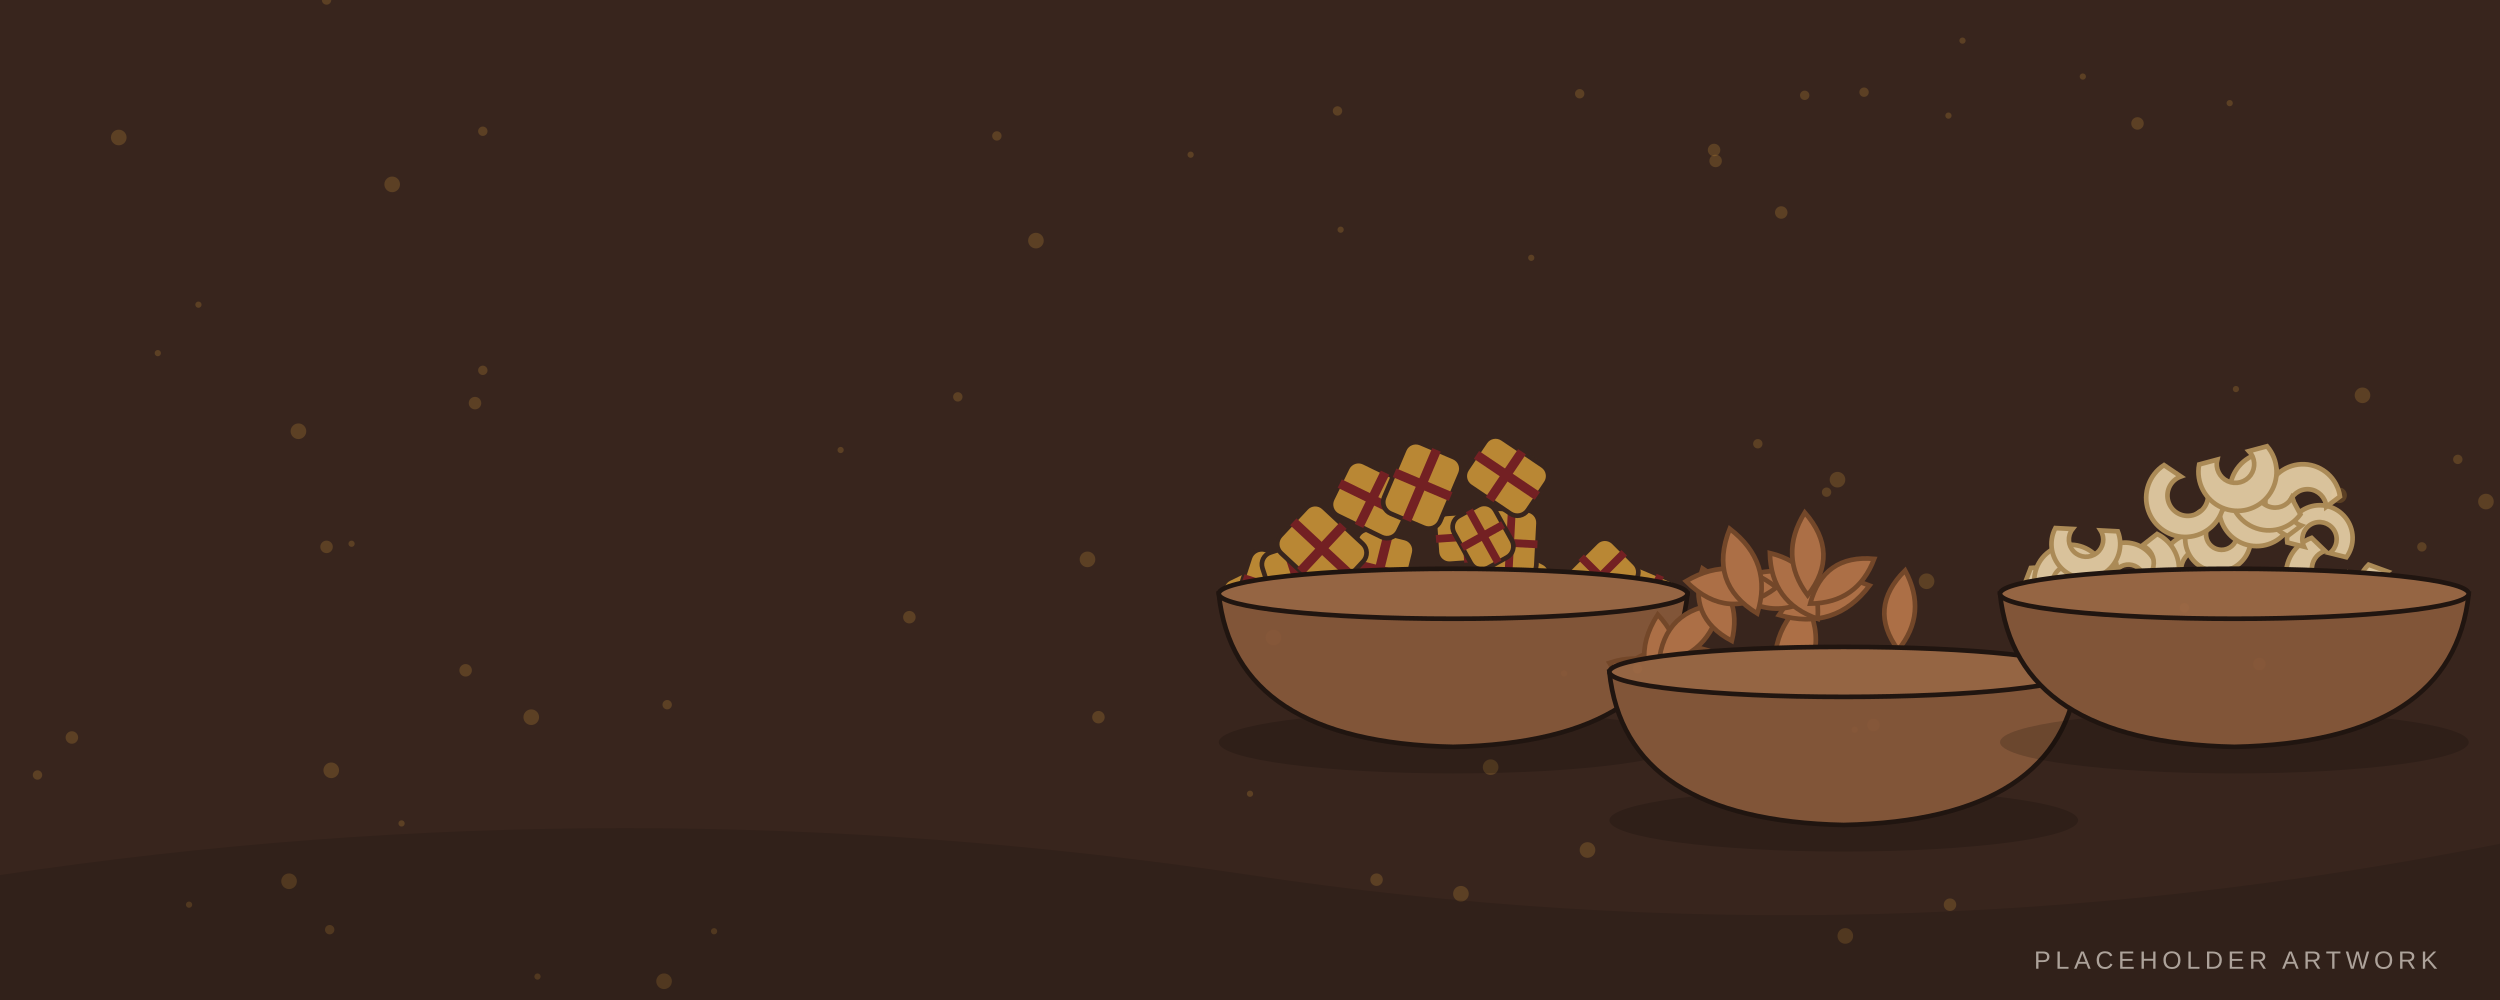
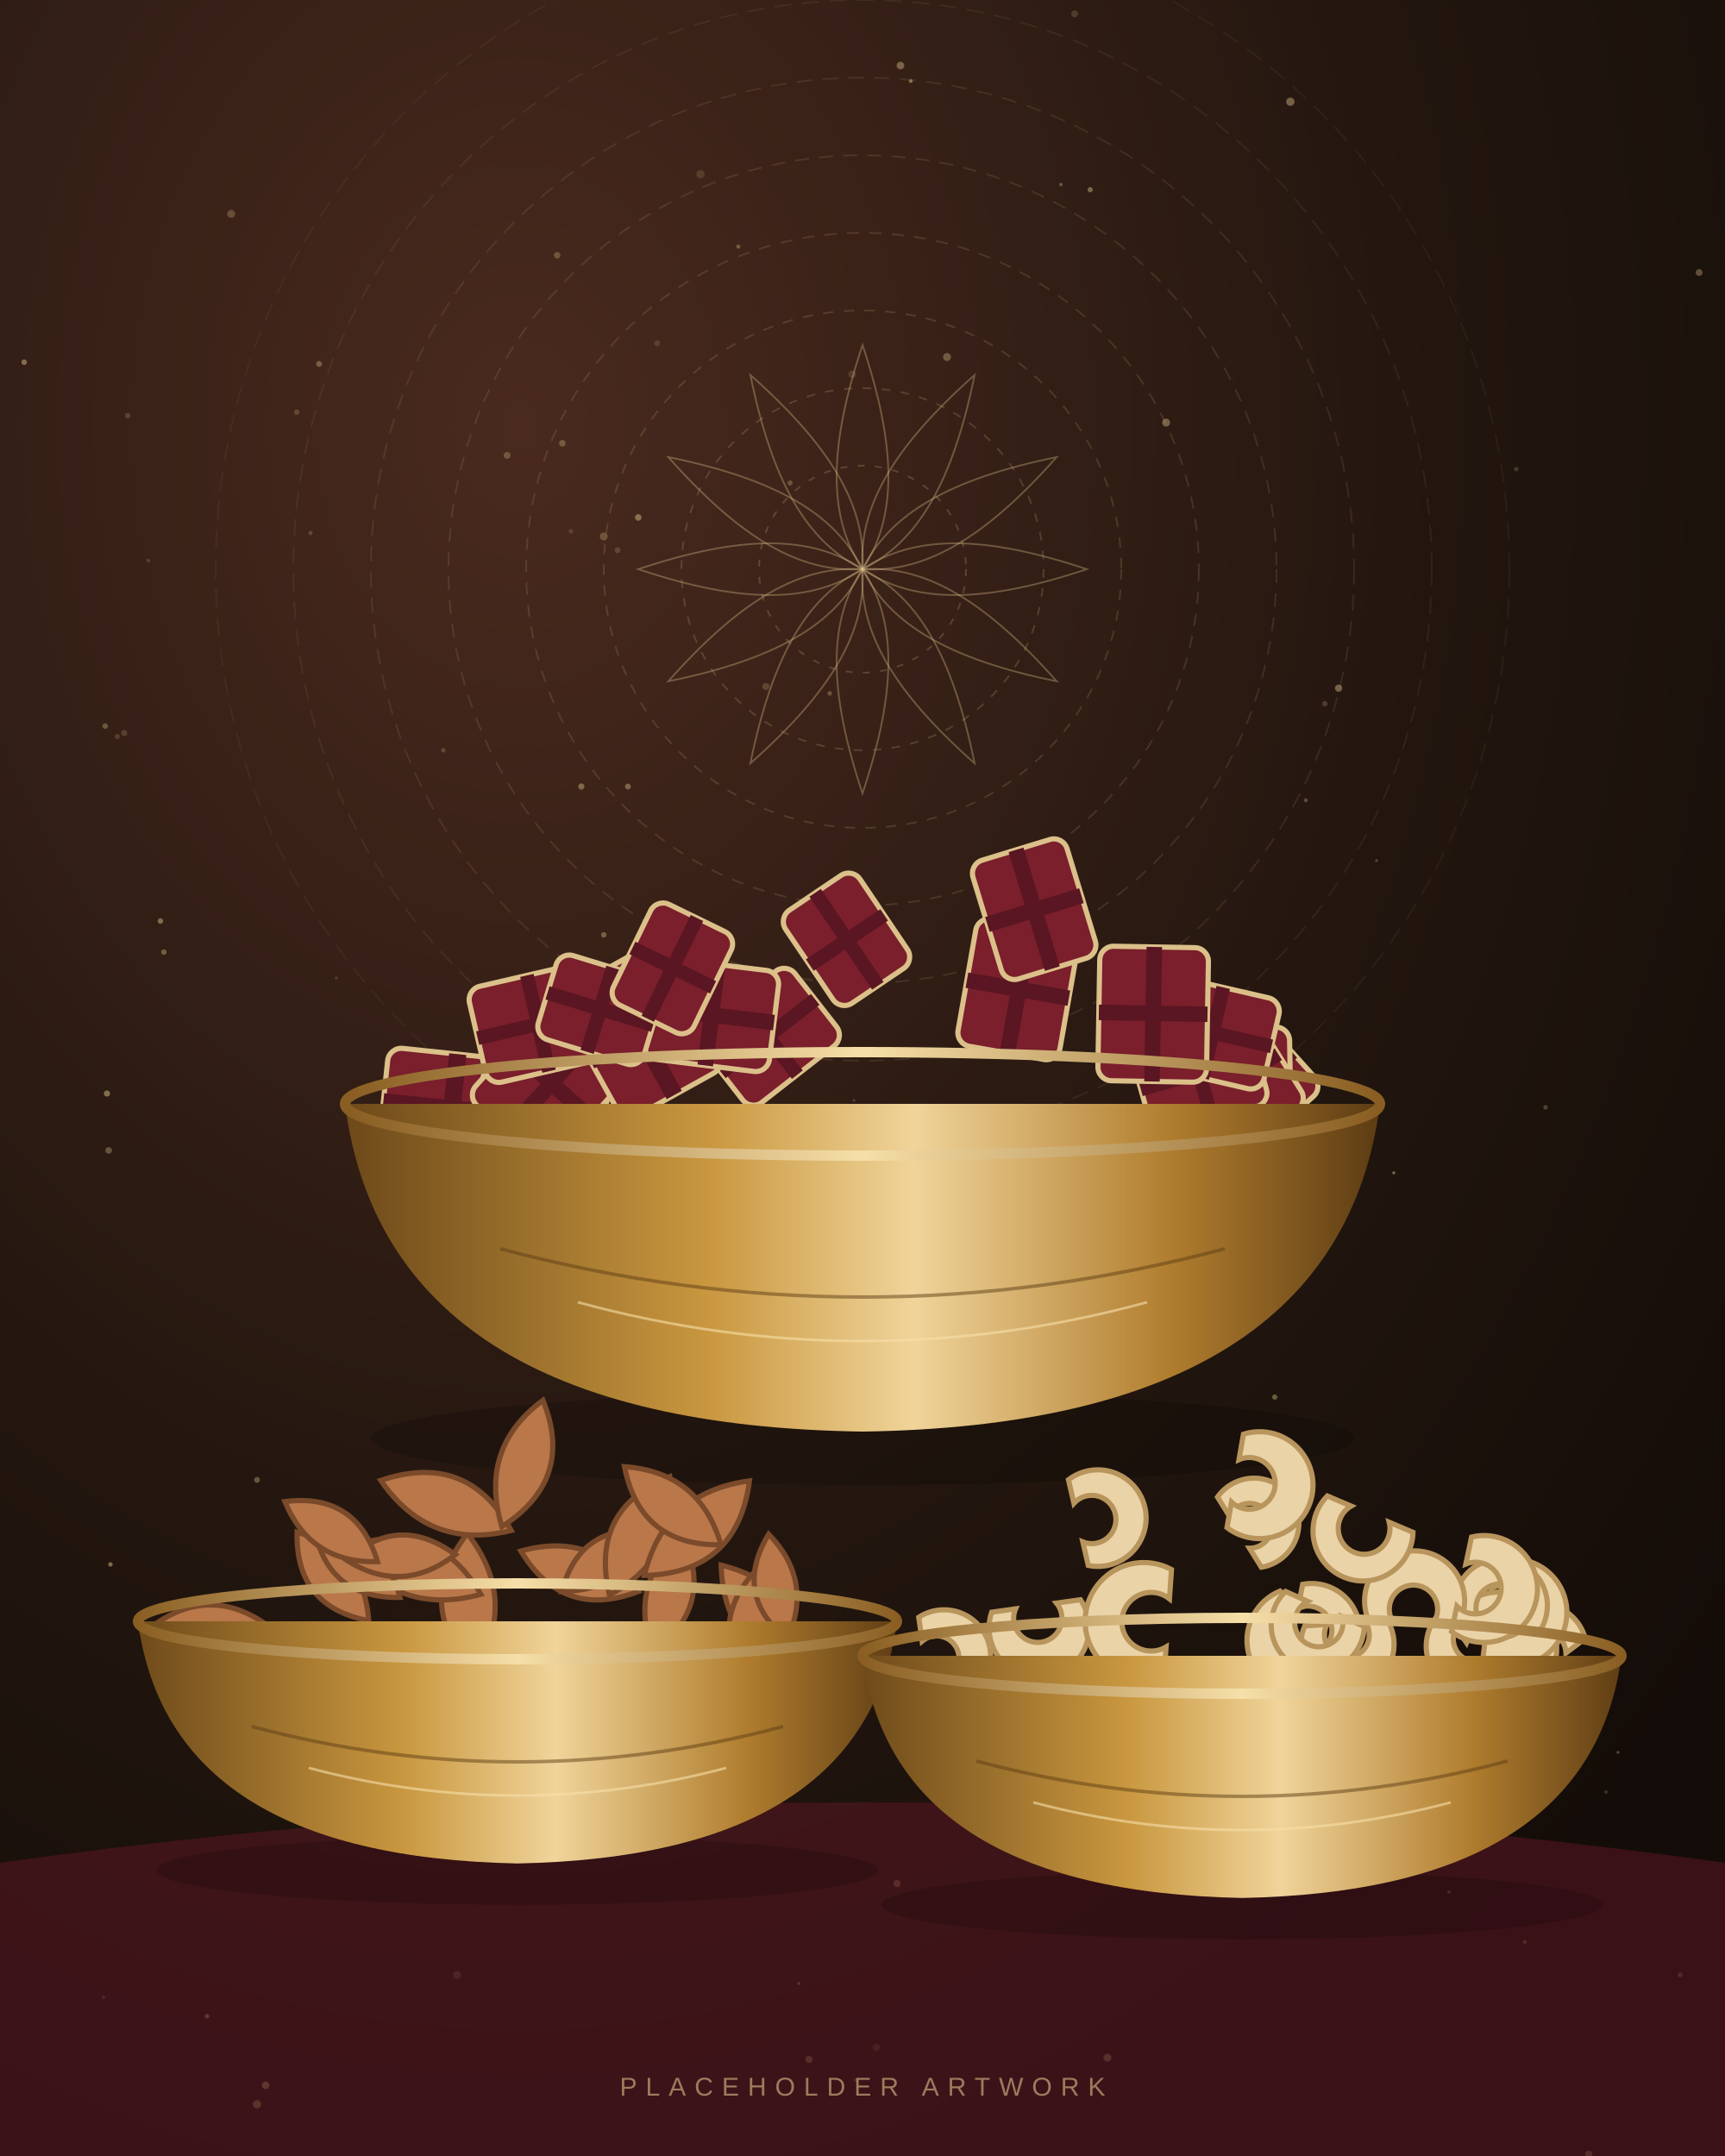
- <svg xmlns="http://www.w3.org/2000/svg" viewBox="0 0 1600 640" role="img" aria-label="Placeholder banner artwork">
-   <rect width="1600" height="640" fill="#38251D" />
-   <circle cx="663" cy="154" r="5" fill="#C89136" opacity="0.25" />
-   <circle cx="1333" cy="49" r="2" fill="#C89136" opacity="0.25" />
-   <circle cx="1097" cy="96" r="4" fill="#C89136" opacity="0.25" />
-   <circle cx="1193" cy="59" r="3" fill="#C89136" opacity="0.25" />
-   <circle cx="76" cy="88" r="5" fill="#C89136" opacity="0.25" />
-   <circle cx="856" cy="71" r="3" fill="#C89136" opacity="0.25" />
-   <circle cx="185" cy="564" r="5" fill="#C89136" opacity="0.25" />
-   <circle cx="121" cy="579" r="2" fill="#C89136" opacity="0.25" />
-   <circle cx="457" cy="596" r="2" fill="#C89136" opacity="0.25" />
-   <circle cx="1181" cy="599" r="5" fill="#C89136" opacity="0.25" />
-   <circle cx="101" cy="226" r="2" fill="#C89136" opacity="0.25" />
-   <circle cx="1140" cy="136" r="4" fill="#C89136" opacity="0.25" />
-   <circle cx="858" cy="147" r="2" fill="#C89136" opacity="0.25" />
-   <circle cx="1169" cy="315" r="3" fill="#C89136" opacity="0.25" />
-   <circle cx="211" cy="595" r="3" fill="#C89136" opacity="0.25" />
-   <circle cx="762" cy="99" r="2" fill="#C89136" opacity="0.25" />
-   <circle cx="1155" cy="61" r="3" fill="#C89136" opacity="0.25" />
-   <circle cx="1016" cy="544" r="5" fill="#C89136" opacity="0.25" />
-   <circle cx="1591" cy="321" r="5" fill="#C89136" opacity="0.25" />
-   <circle cx="1199" cy="464" r="4" fill="#C89136" opacity="0.25" />
-   <circle cx="613" cy="254" r="3" fill="#C89136" opacity="0.25" />
-   <circle cx="1431" cy="249" r="2" fill="#C89136" opacity="0.25" />
-   <circle cx="1176" cy="307" r="5" fill="#C89136" opacity="0.25" />
-   <circle cx="703" cy="459" r="4" fill="#C89136" opacity="0.25" />
-   <circle cx="1247" cy="74" r="2" fill="#C89136" opacity="0.25" />
-   <circle cx="1048" cy="428" r="3" fill="#C89136" opacity="0.25" />
-   <circle cx="1550" cy="350" r="3" fill="#C89136" opacity="0.25" />
-   <circle cx="1001" cy="431" r="2" fill="#C89136" opacity="0.25" />
-   <circle cx="1368" cy="79" r="4" fill="#C89136" opacity="0.25" />
-   <circle cx="696" cy="358" r="5" fill="#C89136" opacity="0.25" />
-   <circle cx="1187" cy="467" r="2" fill="#C89136" opacity="0.25" />
-   <circle cx="191" cy="276" r="5" fill="#C89136" opacity="0.25" />
-   <circle cx="1427" cy="66" r="2" fill="#C89136" opacity="0.25" />
-   <circle cx="1497" cy="317" r="5" fill="#C89136" opacity="0.25" />
-   <circle cx="582" cy="395" r="4" fill="#C89136" opacity="0.25" />
-   <circle cx="46" cy="472" r="4" fill="#C89136" opacity="0.25" />
-   <circle cx="344" cy="625" r="2" fill="#C89136" opacity="0.25" />
-   <circle cx="1011" cy="60" r="3" fill="#C89136" opacity="0.25" />
-   <circle cx="1573" cy="294" r="3" fill="#C89136" opacity="0.25" />
-   <circle cx="1512" cy="253" r="5" fill="#C89136" opacity="0.25" />
-   <circle cx="800" cy="508" r="2" fill="#C89136" opacity="0.25" />
-   <circle cx="340" cy="459" r="5" fill="#C89136" opacity="0.25" />
-   <circle cx="1125" cy="284" r="3" fill="#C89136" opacity="0.25" />
-   <circle cx="881" cy="563" r="4" fill="#C89136" opacity="0.25" />
-   <circle cx="1446" cy="425" r="4" fill="#C89136" opacity="0.25" />
-   <circle cx="1398" cy="389" r="3" fill="#C89136" opacity="0.25" />
-   <circle cx="309" cy="84" r="3" fill="#C89136" opacity="0.25" />
-   <circle cx="309" cy="237" r="3" fill="#C89136" opacity="0.25" />
-   <circle cx="24" cy="496" r="3" fill="#C89136" opacity="0.25" />
-   <circle cx="538" cy="288" r="2" fill="#C89136" opacity="0.25" />
-   <circle cx="298" cy="429" r="4" fill="#C89136" opacity="0.25" />
-   <circle cx="1248" cy="579" r="4" fill="#C89136" opacity="0.25" />
-   <circle cx="257" cy="527" r="2" fill="#C89136" opacity="0.25" />
-   <circle cx="935" cy="572" r="5" fill="#C89136" opacity="0.25" />
-   <circle cx="815" cy="408" r="5" fill="#C89136" opacity="0.25" />
-   <circle cx="212" cy="493" r="5" fill="#C89136" opacity="0.25" />
-   <circle cx="127" cy="195" r="2" fill="#C89136" opacity="0.25" />
-   <circle cx="427" cy="451" r="3" fill="#C89136" opacity="0.25" />
-   <circle cx="225" cy="348" r="2" fill="#C89136" opacity="0.25" />
-   <circle cx="209" cy="0" r="3" fill="#C89136" opacity="0.25" />
-   <circle cx="1098" cy="103" r="4" fill="#C89136" opacity="0.25" />
-   <circle cx="1256" cy="26" r="2" fill="#C89136" opacity="0.25" />
-   <circle cx="425" cy="628" r="5" fill="#C89136" opacity="0.25" />
-   <circle cx="304" cy="258" r="4" fill="#C89136" opacity="0.25" />
-   <circle cx="1233" cy="372" r="5" fill="#C89136" opacity="0.25" />
-   <circle cx="251" cy="118" r="5" fill="#C89136" opacity="0.25" />
-   <circle cx="954" cy="491" r="5" fill="#C89136" opacity="0.25" />
-   <circle cx="638" cy="87" r="3" fill="#C89136" opacity="0.25" />
-   <circle cx="209" cy="350" r="4" fill="#C89136" opacity="0.25" />
-   <circle cx="980" cy="165" r="2" fill="#C89136" opacity="0.25" />
-   <path d="M0,560 Q400,500 800,560 T1600,540 L1600,640 L0,640Z" fill="#000" opacity="0.12" />
-   <g opacity="0.9">
-     <ellipse cx="930" cy="475" rx="150" ry="20" fill="#000" opacity="0.18" />
-     <g transform="rotate(23 1056 385)">
-       <rect x="1033" y="367" width="45" height="36" rx="8" fill="#C89136" stroke="#38251D" stroke-width="3" />
-       <rect x="1053" y="367" width="5" height="36" fill="#7A1F23" />
-       <rect x="1033" y="382" width="45" height="5" fill="#7A1F23" />
-     </g>
-     <g transform="rotate(74 816 381)">
-       <rect x="797" y="366" width="38" height="31" rx="8" fill="#C89136" stroke="#38251D" stroke-width="3" />
-       <rect x="814" y="366" width="5" height="31" fill="#7A1F23" />
-       <rect x="797" y="379" width="38" height="5" fill="#7A1F23" />
-     </g>
-     <g transform="rotate(154 808 380)">
-       <rect x="785" y="361" width="46" height="37" rx="8" fill="#C89136" stroke="#38251D" stroke-width="3" />
-       <rect x="805" y="361" width="6" height="37" fill="#7A1F23" />
-       <rect x="785" y="377" width="46" height="6" fill="#7A1F23" />
-     </g>
-     <g transform="rotate(211 836 375)">
-       <rect x="815" y="359" width="42" height="33" rx="8" fill="#C89136" stroke="#38251D" stroke-width="3" />
-       <rect x="834" y="359" width="5" height="33" fill="#7A1F23" />
-       <rect x="815" y="373" width="42" height="5" fill="#7A1F23" />
-     </g>
-     <g transform="rotate(108 813 375)">
-       <rect x="792" y="358" width="43" height="35" rx="8" fill="#C89136" stroke="#38251D" stroke-width="3" />
-       <rect x="811" y="358" width="5" height="35" fill="#7A1F23" />
-       <rect x="792" y="372" width="43" height="5" fill="#7A1F23" />
-     </g>
-     <g transform="rotate(252 831 373)">
-       <rect x="807" y="354" width="48" height="38" rx="8" fill="#C89136" stroke="#38251D" stroke-width="3" />
-       <rect x="828" y="354" width="6" height="38" fill="#7A1F23" />
-       <rect x="807" y="370" width="48" height="6" fill="#7A1F23" />
-     </g>
-     <g transform="rotate(207 970 369)">
-       <rect x="950" y="353" width="41" height="32" rx="8" fill="#C89136" stroke="#38251D" stroke-width="3" />
-       <rect x="967" y="353" width="5" height="32" fill="#7A1F23" />
-       <rect x="950" y="366" width="41" height="5" fill="#7A1F23" />
-     </g>
-     <g transform="rotate(315 1025 369)">
-       <rect x="1002" y="351" width="44" height="35" rx="8" fill="#C89136" stroke="#38251D" stroke-width="3" />
-       <rect x="1022" y="351" width="5" height="35" fill="#7A1F23" />
-       <rect x="1002" y="366" width="44" height="5" fill="#7A1F23" />
-     </g>
-     <g transform="rotate(104 883 364)">
-       <rect x="860" y="345" width="47" height="38" rx="8" fill="#C89136" stroke="#38251D" stroke-width="3" />
-       <rect x="881" y="345" width="6" height="38" fill="#7A1F23" />
-       <rect x="860" y="361" width="47" height="6" fill="#7A1F23" />
-     </g>
-     <g transform="rotate(43 846 351)">
-       <rect x="821" y="331" width="50" height="40" rx="8" fill="#C89136" stroke="#38251D" stroke-width="3" />
-       <rect x="843" y="331" width="6" height="40" fill="#7A1F23" />
-       <rect x="821" y="348" width="50" height="6" fill="#7A1F23" />
-     </g>
-     <g transform="rotate(273 967 347)">
-       <rect x="945" y="330" width="43" height="34" rx="8" fill="#C89136" stroke="#38251D" stroke-width="3" />
-       <rect x="964" y="330" width="5" height="34" fill="#7A1F23" />
-       <rect x="945" y="344" width="43" height="5" fill="#7A1F23" />
-     </g>
-     <g transform="rotate(176 939 344)">
-       <rect x="920" y="328" width="39" height="32" rx="8" fill="#C89136" stroke="#38251D" stroke-width="3" />
-       <rect x="937" y="328" width="5" height="32" fill="#7A1F23" />
-       <rect x="920" y="342" width="39" height="5" fill="#7A1F23" />
-     </g>
-     <g transform="rotate(241 950 343)">
-       <rect x="931" y="327" width="38" height="30" rx="8" fill="#C89136" stroke="#38251D" stroke-width="3" />
-       <rect x="948" y="327" width="5" height="30" fill="#7A1F23" />
-       <rect x="931" y="340" width="38" height="5" fill="#7A1F23" />
-     </g>
-     <g transform="rotate(206 879 320)">
-       <rect x="856" y="301" width="47" height="38" rx="8" fill="#C89136" stroke="#38251D" stroke-width="3" />
-       <rect x="877" y="301" width="6" height="38" fill="#7A1F23" />
-       <rect x="856" y="317" width="47" height="6" fill="#7A1F23" />
-     </g>
-     <g transform="rotate(113 910 310)">
-       <rect x="886" y="290" width="49" height="39" rx="8" fill="#C89136" stroke="#38251D" stroke-width="3" />
-       <rect x="907" y="290" width="6" height="39" fill="#7A1F23" />
-       <rect x="886" y="307" width="49" height="6" fill="#7A1F23" />
-     </g>
-     <g transform="rotate(214 964 304)">
-       <rect x="940" y="285" width="47" height="37" rx="8" fill="#C89136" stroke="#38251D" stroke-width="3" />
-       <rect x="961" y="285" width="6" height="37" fill="#7A1F23" />
-       <rect x="940" y="301" width="47" height="6" fill="#7A1F23" />
-     </g>
-     <path d="M780,380 Q790,475 930,478 Q1070,475 1080,380Z" fill="#8A5A3B" stroke="#1E130E" stroke-width="3" />
-     <ellipse cx="930" cy="380" rx="150" ry="16" fill="#A06B47" stroke="#1E130E" stroke-width="3" />
-     <ellipse cx="1180" cy="525" rx="150" ry="20" fill="#000" opacity="0.18" />
-     <path transform="rotate(209 1312 436)" d="M1280,436 Q1312,409 1344,436 Q1312,459 1280,436Z" fill="#B9774A" stroke="#7A4A2A" stroke-width="3" />
-     <path transform="rotate(23 1053 434)" d="M1028,434 Q1053,412 1079,434 Q1053,452 1028,434Z" fill="#B9774A" stroke="#7A4A2A" stroke-width="3" />
-     <path transform="rotate(176 1070 426)" d="M1038,426 Q1070,399 1103,426 Q1070,449 1038,426Z" fill="#B9774A" stroke="#7A4A2A" stroke-width="3" />
-     <path transform="rotate(341 1072 426)" d="M1046,426 Q1072,404 1098,426 Q1072,444 1046,426Z" fill="#B9774A" stroke="#7A4A2A" stroke-width="3" />
-     <path transform="rotate(262 1065 422)" d="M1035,422 Q1065,397 1094,422 Q1065,442 1035,422Z" fill="#B9774A" stroke="#7A4A2A" stroke-width="3" />
-     <path transform="rotate(103 1148 415)" d="M1116,415 Q1148,388 1180,415 Q1148,437 1116,415Z" fill="#B9774A" stroke="#7A4A2A" stroke-width="3" />
-     <path transform="rotate(316 1081 406)" d="M1054,406 Q1081,383 1109,406 Q1081,425 1054,406Z" fill="#B9774A" stroke="#7A4A2A" stroke-width="3" />
-     <path transform="rotate(275 1217 391)" d="M1192,391 Q1217,369 1243,391 Q1217,408 1192,391Z" fill="#B9774A" stroke="#7A4A2A" stroke-width="3" />
-     <path transform="rotate(248 1099 387)" d="M1074,387 Q1099,366 1124,387 Q1099,405 1074,387Z" fill="#B9774A" stroke="#7A4A2A" stroke-width="3" />
-     <path transform="rotate(342 1168 384)" d="M1137,384 Q1168,359 1198,384 Q1168,405 1137,384Z" fill="#B9774A" stroke="#7A4A2A" stroke-width="3" />
-     <path transform="rotate(181 1137 376)" d="M1106,376 Q1137,349 1169,376 Q1137,397 1106,376Z" fill="#B9774A" stroke="#7A4A2A" stroke-width="3" />
-     <path transform="rotate(54 1148 375)" d="M1122,375 Q1148,353 1174,375 Q1148,393 1122,375Z" fill="#B9774A" stroke="#7A4A2A" stroke-width="3" />
-     <path transform="rotate(184 1108 374)" d="M1079,374 Q1108,349 1137,374 Q1108,394 1079,374Z" fill="#B9774A" stroke="#7A4A2A" stroke-width="3" />
-     <path transform="rotate(325 1179 372)" d="M1154,372 Q1179,351 1204,372 Q1179,389 1154,372Z" fill="#B9774A" stroke="#7A4A2A" stroke-width="3" />
-     <path transform="rotate(252 1116 366)" d="M1088,366 Q1116,342 1145,366 Q1116,386 1088,366Z" fill="#B9774A" stroke="#7A4A2A" stroke-width="3" />
-     <path transform="rotate(88 1156 355)" d="M1129,355 Q1156,333 1182,355 Q1156,373 1129,355Z" fill="#B9774A" stroke="#7A4A2A" stroke-width="3" />
-     <path d="M1030,430 Q1040,525 1180,528 Q1320,525 1330,430Z" fill="#8A5A3B" stroke="#1E130E" stroke-width="3" />
-     <ellipse cx="1180" cy="430" rx="150" ry="16" fill="#A06B47" stroke="#1E130E" stroke-width="3" />
-     <ellipse cx="1430" cy="475" rx="150" ry="20" fill="#000" opacity="0.18" />
-     <path transform="rotate(291 1300 385)" d="M1279,377 A23,23 0 1 0 1320,377 L1309,377 A11,11 0 1 1 1290,377Z" fill="#EBD3A8" stroke="#B8955C" stroke-width="3" />
-     <path transform="rotate(319 1309 380)" d="M1289,372 A22,22 0 1 0 1329,372 L1318,372 A11,11 0 1 1 1300,372Z" fill="#EBD3A8" stroke="#B8955C" stroke-width="3" />
-     <path transform="rotate(20 1535 379)" d="M1511,369 A27,27 0 1 0 1560,369 L1546,369 A13,13 0 1 1 1524,369Z" fill="#EBD3A8" stroke="#B8955C" stroke-width="3" />
-     <path transform="rotate(177 1325 373)" d="M1304,365 A23,23 0 1 0 1346,365 L1334,365 A12,12 0 1 1 1315,365Z" fill="#EBD3A8" stroke="#B8955C" stroke-width="3" />
-     <path transform="rotate(153 1361 370)" d="M1342,363 A21,21 0 1 0 1380,363 L1369,363 A10,10 0 1 1 1352,363Z" fill="#EBD3A8" stroke="#B8955C" stroke-width="3" />
-     <path transform="rotate(40 1409 366)" d="M1385,356 A27,27 0 1 0 1434,356 L1420,356 A14,14 0 1 1 1398,356Z" fill="#EBD3A8" stroke="#B8955C" stroke-width="3" />
-     <path transform="rotate(44 1489 366)" d="M1467,357 A25,25 0 1 0 1512,357 L1500,357 A12,12 0 1 1 1479,357Z" fill="#EBD3A8" stroke="#B8955C" stroke-width="3" />
-     <path transform="rotate(322 1368 363)" d="M1346,354 A25,25 0 1 0 1391,354 L1379,354 A12,12 0 1 1 1358,354Z" fill="#EBD3A8" stroke="#B8955C" stroke-width="3" />
-     <path transform="rotate(3 1335 347)" d="M1315,339 A22,22 0 1 0 1355,339 L1344,339 A11,11 0 1 1 1326,339Z" fill="#EBD3A8" stroke="#B8955C" stroke-width="3" />
-     <path transform="rotate(194 1484 345)" d="M1464,338 A21,21 0 1 0 1503,338 L1492,338 A11,11 0 1 1 1475,338Z" fill="#EBD3A8" stroke="#B8955C" stroke-width="3" />
-     <path transform="rotate(31 1420 344)" d="M1401,336 A21,21 0 1 0 1439,336 L1429,336 A10,10 0 1 1 1412,336Z" fill="#EBD3A8" stroke="#B8955C" stroke-width="3" />
-     <path transform="rotate(332 1444 325)" d="M1422,316 A24,24 0 1 0 1466,316 L1454,316 A12,12 0 1 1 1434,316Z" fill="#EBD3A8" stroke="#B8955C" stroke-width="3" />
-     <path transform="rotate(143 1476 324)" d="M1455,316 A24,24 0 1 0 1497,316 L1486,316 A12,12 0 1 1 1466,316Z" fill="#EBD3A8" stroke="#B8955C" stroke-width="3" />
-     <path transform="rotate(34 1399 318)" d="M1376,309 A25,25 0 1 0 1422,309 L1410,309 A13,13 0 1 1 1389,309Z" fill="#EBD3A8" stroke="#B8955C" stroke-width="3" />
-     <path transform="rotate(62 1454 314)" d="M1431,305 A25,25 0 1 0 1476,305 L1464,305 A12,12 0 1 1 1444,305Z" fill="#EBD3A8" stroke="#B8955C" stroke-width="3" />
-     <path transform="rotate(345 1432 300)" d="M1409,291 A25,25 0 1 0 1454,291 L1442,291 A12,12 0 1 1 1421,291Z" fill="#EBD3A8" stroke="#B8955C" stroke-width="3" />
-     <path d="M1280,380 Q1290,475 1430,478 Q1570,475 1580,380Z" fill="#8A5A3B" stroke="#1E130E" stroke-width="3" />
-     <ellipse cx="1430" cy="380" rx="150" ry="16" fill="#A06B47" stroke="#1E130E" stroke-width="3" />
-   </g>
-   <text x="1560" y="620" text-anchor="end" font-family="Arial, sans-serif" font-size="16" letter-spacing="3" fill="#FFF9F0" opacity="0.6">PLACEHOLDER ARTWORK</text>
+ <svg xmlns="http://www.w3.org/2000/svg" viewBox="0 0 1000 1250" role="img" aria-label="Placeholder artwork">
+   <defs>
+     <linearGradient id="brass" x1="0" y1="0" x2="1" y2="0">
+       <stop offset="0" stop-color="#6E4A1A" />
+       <stop offset="0.35" stop-color="#C9973F" />
+       <stop offset="0.55" stop-color="#F0D49A" />
+       <stop offset="0.8" stop-color="#B07D2E" />
+       <stop offset="1" stop-color="#5E3D14" />
+     </linearGradient>
+     <linearGradient id="rim" x1="0" y1="0" x2="1" y2="0">
+       <stop offset="0" stop-color="#8A5E22" />
+       <stop offset="0.5" stop-color="#F6DFA8" />
+       <stop offset="1" stop-color="#8A5E22" />
+     </linearGradient>
+     <radialGradient id="glow" cx="0.5" cy="0.42" r="0.6">
+       <stop offset="0" stop-color="#FFFFFF" stop-opacity="0.75" />
+       <stop offset="1" stop-color="#FFFFFF" stop-opacity="0" />
+     </radialGradient>
+     <radialGradient id="velvet" cx="0.3" cy="0.2" r="0.9">
+       <stop offset="0" stop-color="#4A2A1E" />
+       <stop offset="0.6" stop-color="#22160F" />
+       <stop offset="1" stop-color="#140C08" />
+     </radialGradient>
+   </defs>
+   <rect width="1000" height="1250" fill="url(#velvet)" />
+   <ellipse cx="500" cy="330" rx="60" ry="60" fill="none" stroke="#DCC08A" stroke-opacity="0.22" stroke-dasharray="4 6" />
+   <ellipse cx="500" cy="330" rx="105" ry="105" fill="none" stroke="#DCC08A" stroke-opacity="0.20" stroke-dasharray="5 6" />
+   <ellipse cx="500" cy="330" rx="150" ry="150" fill="none" stroke="#DCC08A" stroke-opacity="0.17" stroke-dasharray="6 6" />
+   <ellipse cx="500" cy="330" rx="195" ry="195" fill="none" stroke="#DCC08A" stroke-opacity="0.15" stroke-dasharray="7 6" />
+   <ellipse cx="500" cy="330" rx="240" ry="240" fill="none" stroke="#DCC08A" stroke-opacity="0.13" stroke-dasharray="8 6" />
+   <ellipse cx="500" cy="330" rx="285" ry="285" fill="none" stroke="#DCC08A" stroke-opacity="0.11" stroke-dasharray="9 6" />
+   <ellipse cx="500" cy="330" rx="330" ry="330" fill="none" stroke="#DCC08A" stroke-opacity="0.08" stroke-dasharray="10 6" />
+   <ellipse cx="500" cy="330" rx="375" ry="375" fill="none" stroke="#DCC08A" stroke-opacity="0.06" stroke-dasharray="11 6" />
+   <path transform="rotate(0 500 330)" d="M500 200 C520 260 520 300 500 330 C480 300 480 260 500 200Z" fill="none" stroke="#DCC08A" stroke-opacity="0.35" />
+   <path transform="rotate(30 500 330)" d="M500 200 C520 260 520 300 500 330 C480 300 480 260 500 200Z" fill="none" stroke="#DCC08A" stroke-opacity="0.35" />
+   <path transform="rotate(60 500 330)" d="M500 200 C520 260 520 300 500 330 C480 300 480 260 500 200Z" fill="none" stroke="#DCC08A" stroke-opacity="0.35" />
+   <path transform="rotate(90 500 330)" d="M500 200 C520 260 520 300 500 330 C480 300 480 260 500 200Z" fill="none" stroke="#DCC08A" stroke-opacity="0.35" />
+   <path transform="rotate(120 500 330)" d="M500 200 C520 260 520 300 500 330 C480 300 480 260 500 200Z" fill="none" stroke="#DCC08A" stroke-opacity="0.35" />
+   <path transform="rotate(150 500 330)" d="M500 200 C520 260 520 300 500 330 C480 300 480 260 500 200Z" fill="none" stroke="#DCC08A" stroke-opacity="0.35" />
+   <path transform="rotate(180 500 330)" d="M500 200 C520 260 520 300 500 330 C480 300 480 260 500 200Z" fill="none" stroke="#DCC08A" stroke-opacity="0.35" />
+   <path transform="rotate(210 500 330)" d="M500 200 C520 260 520 300 500 330 C480 300 480 260 500 200Z" fill="none" stroke="#DCC08A" stroke-opacity="0.35" />
+   <path transform="rotate(240 500 330)" d="M500 200 C520 260 520 300 500 330 C480 300 480 260 500 200Z" fill="none" stroke="#DCC08A" stroke-opacity="0.35" />
+   <path transform="rotate(270 500 330)" d="M500 200 C520 260 520 300 500 330 C480 300 480 260 500 200Z" fill="none" stroke="#DCC08A" stroke-opacity="0.35" />
+   <path transform="rotate(300 500 330)" d="M500 200 C520 260 520 300 500 330 C480 300 480 260 500 200Z" fill="none" stroke="#DCC08A" stroke-opacity="0.35" />
+   <path transform="rotate(330 500 330)" d="M500 200 C520 260 520 300 500 330 C480 300 480 260 500 200Z" fill="none" stroke="#DCC08A" stroke-opacity="0.35" />
+   <circle cx="331" cy="308" r="1.4" fill="#DCC08A" opacity="0.17" />
+   <circle cx="840" cy="1097" r="1.0" fill="#DCC08A" opacity="0.35" />
+   <circle cx="931" cy="1039" r="1.1" fill="#DCC08A" opacity="0.18" />
+   <circle cx="428" cy="143" r="1.2" fill="#DCC08A" opacity="0.34" />
+   <circle cx="60" cy="1158" r="1.0" fill="#DCC08A" opacity="0.23" />
+   <circle cx="642" cy="1193" r="2.3" fill="#DCC08A" opacity="0.35" />
+   <circle cx="406" cy="101" r="2.4" fill="#DCC08A" opacity="0.17" />
+   <circle cx="879" cy="272" r="1.3" fill="#DCC08A" opacity="0.20" />
+   <circle cx="120" cy="1169" r="1.3" fill="#DCC08A" opacity="0.44" />
+   <circle cx="185" cy="211" r="1.7" fill="#DCC08A" opacity="0.37" />
+   <circle cx="381" cy="199" r="1.7" fill="#DCC08A" opacity="0.17" />
+   <circle cx="61" cy="421" r="1.6" fill="#DCC08A" opacity="0.34" />
+   <circle cx="795" cy="643" r="1.5" fill="#DCC08A" opacity="0.47" />
+   <circle cx="370" cy="613" r="1.2" fill="#DCC08A" opacity="0.21" />
+   <circle cx="798" cy="499" r="0.9" fill="#DCC08A" opacity="0.26" />
+   <circle cx="506" cy="703" r="2.0" fill="#DCC08A" opacity="0.25" />
+   <circle cx="74" cy="241" r="1.6" fill="#DCC08A" opacity="0.21" />
+   <circle cx="350" cy="311" r="2.3" fill="#DCC08A" opacity="0.30" />
+   <circle cx="985" cy="158" r="2.0" fill="#DCC08A" opacity="0.35" />
+   <circle cx="896" cy="642" r="1.3" fill="#DCC08A" opacity="0.27" />
+   <circle cx="508" cy="1187" r="2.1" fill="#DCC08A" opacity="0.17" />
+   <circle cx="95" cy="552" r="1.6" fill="#DCC08A" opacity="0.38" />
+   <circle cx="62" cy="634" r="1.8" fill="#DCC08A" opacity="0.50" />
+   <circle cx="841" cy="912" r="1.3" fill="#DCC08A" opacity="0.29" />
+   <circle cx="684" cy="710" r="0.8" fill="#DCC08A" opacity="0.31" />
+   <circle cx="172" cy="239" r="1.6" fill="#DCC08A" opacity="0.23" />
+   <circle cx="294" cy="264" r="2.0" fill="#DCC08A" opacity="0.29" />
+   <circle cx="938" cy="1016" r="0.9" fill="#DCC08A" opacity="0.31" />
+   <circle cx="562" cy="569" r="2.2" fill="#DCC08A" opacity="0.44" />
+   <circle cx="884" cy="1126" r="1.2" fill="#DCC08A" opacity="0.30" />
+   <circle cx="367" cy="779" r="2.3" fill="#DCC08A" opacity="0.20" />
+   <circle cx="180" cy="309" r="1.2" fill="#DCC08A" opacity="0.23" />
+   <circle cx="496" cy="1206" r="1.1" fill="#DCC08A" opacity="0.25" />
+   <circle cx="149" cy="858" r="1.7" fill="#DCC08A" opacity="0.36" />
+   <circle cx="326" cy="257" r="1.9" fill="#DCC08A" opacity="0.33" />
+   <circle cx="632" cy="110" r="1.5" fill="#DCC08A" opacity="0.45" />
+   <circle cx="974" cy="1145" r="1.4" fill="#DCC08A" opacity="0.29" />
+   <circle cx="106" cy="986" r="1.8" fill="#DCC08A" opacity="0.17" />
+   <circle cx="68" cy="427" r="1.5" fill="#DCC08A" opacity="0.19" />
+   <circle cx="615" cy="107" r="1.0" fill="#DCC08A" opacity="0.35" />
+   <circle cx="549" cy="207" r="2.3" fill="#DCC08A" opacity="0.36" />
+   <circle cx="72" cy="425" r="1.8" fill="#DCC08A" opacity="0.20" />
+   <circle cx="258" cy="711" r="1.8" fill="#DCC08A" opacity="0.32" />
+   <circle cx="118" cy="999" r="2.4" fill="#DCC08A" opacity="0.31" />
+   <circle cx="495" cy="638" r="0.9" fill="#DCC08A" opacity="0.19" />
+   <circle cx="350" cy="542" r="1.6" fill="#DCC08A" opacity="0.39" />
+   <circle cx="528" cy="47" r="1.1" fill="#DCC08A" opacity="0.48" />
+   <circle cx="370" cy="300" r="1.9" fill="#DCC08A" opacity="0.47" />
+   <circle cx="776" cy="1081" r="1.3" fill="#DCC08A" opacity="0.38" />
+   <circle cx="93" cy="534" r="1.6" fill="#DCC08A" opacity="0.47" />
+   <circle cx="364" cy="456" r="1.7" fill="#DCC08A" opacity="0.42" />
+   <circle cx="337" cy="456" r="1.8" fill="#DCC08A" opacity="0.43" />
+   <circle cx="776" cy="399" r="2.1" fill="#DCC08A" opacity="0.44" />
+   <circle cx="757" cy="464" r="1.1" fill="#DCC08A" opacity="0.32" />
+   <circle cx="748" cy="59" r="2.4" fill="#DCC08A" opacity="0.43" />
+   <circle cx="483" cy="530" r="1.1" fill="#DCC08A" opacity="0.36" />
+   <circle cx="352" cy="915" r="2.1" fill="#DCC08A" opacity="0.40" />
+   <circle cx="357" cy="746" r="0.9" fill="#DCC08A" opacity="0.19" />
+   <circle cx="481" cy="402" r="1.3" fill="#DCC08A" opacity="0.32" />
+   <circle cx="921" cy="1249" r="2.1" fill="#DCC08A" opacity="0.32" />
+   <circle cx="668" cy="704" r="2.1" fill="#DCC08A" opacity="0.18" />
+   <circle cx="676" cy="245" r="2.3" fill="#DCC08A" opacity="0.42" />
+   <circle cx="768" cy="408" r="1.6" fill="#DCC08A" opacity="0.21" />
+   <circle cx="808" cy="680" r="0.9" fill="#DCC08A" opacity="0.48" />
+   <circle cx="739" cy="810" r="1.5" fill="#DCC08A" opacity="0.41" />
+   <circle cx="86" cy="325" r="1.1" fill="#DCC08A" opacity="0.19" />
+   <circle cx="154" cy="1209" r="2.2" fill="#DCC08A" opacity="0.43" />
+   <circle cx="149" cy="1220" r="2.4" fill="#DCC08A" opacity="0.38" />
+   <circle cx="358" cy="319" r="1.7" fill="#DCC08A" opacity="0.20" />
+   <circle cx="14" cy="210" r="1.6" fill="#DCC08A" opacity="0.48" />
+   <circle cx="444" cy="398" r="2.1" fill="#DCC08A" opacity="0.22" />
+   <circle cx="257" cy="435" r="1.3" fill="#DCC08A" opacity="0.23" />
+   <circle cx="600" cy="667" r="1.2" fill="#DCC08A" opacity="0.30" />
+   <circle cx="134" cy="124" r="2.3" fill="#DCC08A" opacity="0.27" />
+   <circle cx="469" cy="1194" r="2.1" fill="#DCC08A" opacity="0.33" />
+   <circle cx="846" cy="1027" r="1.0" fill="#DCC08A" opacity="0.20" />
+   <circle cx="522" cy="38" r="2.2" fill="#DCC08A" opacity="0.42" />
+   <circle cx="623" cy="8" r="2.0" fill="#DCC08A" opacity="0.20" />
+   <circle cx="144" cy="969" r="1.8" fill="#DCC08A" opacity="0.19" />
+   <circle cx="63" cy="667" r="1.9" fill="#DCC08A" opacity="0.34" />
+   <circle cx="494" cy="217" r="2.2" fill="#DCC08A" opacity="0.17" />
+   <circle cx="195" cy="567" r="0.9" fill="#DCC08A" opacity="0.18" />
+   <circle cx="463" cy="1150" r="0.8" fill="#DCC08A" opacity="0.46" />
+   <circle cx="64" cy="907" r="1.3" fill="#DCC08A" opacity="0.49" />
+   <circle cx="620" cy="1048" r="1.1" fill="#DCC08A" opacity="0.25" />
+   <circle cx="520" cy="1092" r="2.1" fill="#DCC08A" opacity="0.33" />
+   <circle cx="253" cy="1071" r="2.2" fill="#DCC08A" opacity="0.48" />
+   <circle cx="265" cy="1145" r="2.2" fill="#DCC08A" opacity="0.22" />
+   <circle cx="458" cy="280" r="1.5" fill="#DCC08A" opacity="0.29" />
+   <circle cx="323" cy="148" r="1.9" fill="#DCC08A" opacity="0.30" />
+   <path d="M0,1080 Q500,1010 1000,1080 L1000,1250 L0,1250Z" fill="#5A1622" opacity="0.55" />
+   <g transform="rotate(6 262 643)">
+     <rect x="222" y="611" width="80" height="64" rx="8" fill="#7A1F2B" stroke="#DCC08A" stroke-width="3" />
+     <rect x="257" y="611" width="10" height="64" fill="#5A1622" />
+     <rect x="222" y="638" width="80" height="10" fill="#5A1622" />
+   </g>
+   <g transform="rotate(138 724 633)">
+     <rect x="690" y="606" width="67" height="54" rx="8" fill="#7A1F2B" stroke="#DCC08A" stroke-width="3" />
+     <rect x="720" y="606" width="8" height="54" fill="#5A1622" />
+     <rect x="690" y="629" width="67" height="8" fill="#5A1622" />
+   </g>
+   <g transform="rotate(193 316 629)">
+     <rect x="279" y="600" width="73" height="58" rx="8" fill="#7A1F2B" stroke="#DCC08A" stroke-width="3" />
+     <rect x="311" y="600" width="9" height="58" fill="#5A1622" />
+     <rect x="279" y="625" width="73" height="9" fill="#5A1622" />
+   </g>
+   <g transform="rotate(132 319 628)">
+     <rect x="280" y="597" width="77" height="62" rx="8" fill="#7A1F2B" stroke="#DCC08A" stroke-width="3" />
+     <rect x="314" y="597" width="9" height="62" fill="#5A1622" />
+     <rect x="280" y="623" width="77" height="9" fill="#5A1622" />
+   </g>
+   <g transform="rotate(179 709 627)">
+     <rect x="670" y="596" width="77" height="62" rx="8" fill="#7A1F2B" stroke="#DCC08A" stroke-width="3" />
+     <rect x="704" y="596" width="9" height="62" fill="#5A1622" />
+     <rect x="670" y="623" width="77" height="9" fill="#5A1622" />
+   </g>
+   <g transform="rotate(58 719 625)">
+     <rect x="687" y="599" width="65" height="52" rx="8" fill="#7A1F2B" stroke="#DCC08A" stroke-width="3" />
+     <rect x="715" y="599" width="8" height="52" fill="#5A1622" />
+     <rect x="687" y="621" width="65" height="8" fill="#5A1622" />
+   </g>
+   <g transform="rotate(164 695 622)">
+     <rect x="660" y="594" width="70" height="56" rx="8" fill="#7A1F2B" stroke="#DCC08A" stroke-width="3" />
+     <rect x="691" y="594" width="8" height="56" fill="#5A1622" />
+     <rect x="660" y="618" width="70" height="8" fill="#5A1622" />
+   </g>
+   <g transform="rotate(322 445 601)">
+     <rect x="411" y="574" width="69" height="55" rx="8" fill="#7A1F2B" stroke="#DCC08A" stroke-width="3" />
+     <rect x="441" y="574" width="8" height="55" fill="#5A1622" />
+     <rect x="411" y="597" width="69" height="8" fill="#5A1622" />
+   </g>
+   <g transform="rotate(13 704 599)">
+     <rect x="670" y="572" width="68" height="54" rx="8" fill="#7A1F2B" stroke="#DCC08A" stroke-width="3" />
+     <rect x="699" y="572" width="8" height="54" fill="#5A1622" />
+     <rect x="670" y="595" width="68" height="8" fill="#5A1622" />
+   </g>
+   <g transform="rotate(61 371 599)">
+     <rect x="329" y="565" width="83" height="67" rx="8" fill="#7A1F2B" stroke="#DCC08A" stroke-width="3" />
+     <rect x="366" y="565" width="10" height="67" fill="#5A1622" />
+     <rect x="329" y="594" width="83" height="10" fill="#5A1622" />
+   </g>
+   <g transform="rotate(167 311 594)">
+     <rect x="275" y="566" width="71" height="57" rx="8" fill="#7A1F2B" stroke="#DCC08A" stroke-width="3" />
+     <rect x="306" y="566" width="8" height="57" fill="#5A1622" />
+     <rect x="275" y="590" width="71" height="8" fill="#5A1622" />
+   </g>
+   <g transform="rotate(187 413 588)">
+     <rect x="377" y="558" width="73" height="59" rx="8" fill="#7A1F2B" stroke="#DCC08A" stroke-width="3" />
+     <rect x="409" y="558" width="9" height="59" fill="#5A1622" />
+     <rect x="377" y="583" width="73" height="9" fill="#5A1622" />
+   </g>
+   <g transform="rotate(91 668 588)">
+     <rect x="629" y="556" width="78" height="63" rx="8" fill="#7A1F2B" stroke="#DCC08A" stroke-width="3" />
+     <rect x="663" y="556" width="9" height="63" fill="#5A1622" />
+     <rect x="629" y="583" width="78" height="9" fill="#5A1622" />
+   </g>
+   <g transform="rotate(197 348 585)">
+     <rect x="316" y="559" width="64" height="51" rx="8" fill="#7A1F2B" stroke="#DCC08A" stroke-width="3" />
+     <rect x="344" y="559" width="8" height="51" fill="#5A1622" />
+     <rect x="316" y="581" width="64" height="8" fill="#5A1622" />
+   </g>
+   <g transform="rotate(100 590 574)">
+     <rect x="552" y="544" width="75" height="60" rx="8" fill="#7A1F2B" stroke="#DCC08A" stroke-width="3" />
+     <rect x="585" y="544" width="9" height="60" fill="#5A1622" />
+     <rect x="552" y="569" width="75" height="9" fill="#5A1622" />
+   </g>
+   <g transform="rotate(116 390 561)">
+     <rect x="358" y="535" width="65" height="52" rx="8" fill="#7A1F2B" stroke="#DCC08A" stroke-width="3" />
+     <rect x="386" y="535" width="8" height="52" fill="#5A1622" />
+     <rect x="358" y="557" width="65" height="8" fill="#5A1622" />
+   </g>
+   <g transform="rotate(56 491 545)">
+     <rect x="458" y="519" width="65" height="52" rx="8" fill="#7A1F2B" stroke="#DCC08A" stroke-width="3" />
+     <rect x="487" y="519" width="8" height="52" fill="#5A1622" />
+     <rect x="458" y="541" width="65" height="8" fill="#5A1622" />
+   </g>
+   <g transform="rotate(253 600 527)">
+     <rect x="564" y="498" width="72" height="57" rx="8" fill="#7A1F2B" stroke="#DCC08A" stroke-width="3" />
+     <rect x="595" y="498" width="9" height="57" fill="#5A1622" />
+     <rect x="564" y="522" width="72" height="9" fill="#5A1622" />
+   </g>
+   <ellipse cx="500" cy="834.0" rx="285" ry="27" fill="#000" opacity="0.18" />
+   <path d="M200,640 Q224,826.0 500,830.0 Q776,826.0 800,640Z" fill="url(#brass)" />
+   <path d="M290,724 Q500,780 710,724" stroke="#5E3D14" stroke-width="2" fill="none" opacity="0.5" />
+   <path d="M335,755 Q500,800 665,755" stroke="#F6DFA8" stroke-width="1.5" fill="none" opacity="0.6" />
+   <ellipse cx="500" cy="640" rx="300" ry="30.0" fill="none" stroke="url(#rim)" stroke-width="6" />
+   <path transform="rotate(360 122 947)" d="M83,947 Q122,914 161,947 Q122,974 83,947Z" fill="#B9774A" stroke="#7A4A2A" stroke-width="3" />
+   <path transform="rotate(54 441 939)" d="M402,939 Q441,906 480,939 Q441,966 402,939Z" fill="#B9774A" stroke="#7A4A2A" stroke-width="3" />
+   <path transform="rotate(104 435 938)" d="M402,938 Q435,910 469,938 Q435,961 402,938Z" fill="#B9774A" stroke="#7A4A2A" stroke-width="3" />
+   <path transform="rotate(267 273 929)" d="M233,929 Q273,895 313,929 Q273,957 233,929Z" fill="#B9774A" stroke="#7A4A2A" stroke-width="3" />
+   <path transform="rotate(104 387 924)" d="M352,924 Q387,895 422,924 Q387,948 352,924Z" fill="#B9774A" stroke="#7A4A2A" stroke-width="3" />
+   <path transform="rotate(260 451 920)" d="M420,920 Q451,893 482,920 Q451,941 420,920Z" fill="#B9774A" stroke="#7A4A2A" stroke-width="3" />
+   <path transform="rotate(231 193 914)" d="M160,914 Q193,886 226,914 Q193,937 160,914Z" fill="#B9774A" stroke="#7A4A2A" stroke-width="3" />
+   <path transform="rotate(199 336 911)" d="M300,911 Q336,881 372,911 Q336,936 300,911Z" fill="#B9774A" stroke="#7A4A2A" stroke-width="3" />
+   <path transform="rotate(19 240 911)" d="M199,911 Q240,876 281,911 Q240,939 199,911Z" fill="#B9774A" stroke="#7A4A2A" stroke-width="3" />
+   <path transform="rotate(219 207 906)" d="M175,906 Q207,879 239,906 Q207,929 175,906Z" fill="#B9774A" stroke="#7A4A2A" stroke-width="3" />
+   <path transform="rotate(325 351 905)" d="M320,905 Q351,879 381,905 Q351,926 320,905Z" fill="#B9774A" stroke="#7A4A2A" stroke-width="3" />
+   <path transform="rotate(357 232 903)" d="M201,903 Q232,877 264,903 Q232,925 201,903Z" fill="#B9774A" stroke="#7A4A2A" stroke-width="3" />
+   <path transform="rotate(297 371 890)" d="M332,890 Q371,857 409,890 Q371,917 332,890Z" fill="#B9774A" stroke="#7A4A2A" stroke-width="3" />
+   <path transform="rotate(33 192 888)" d="M160,888 Q192,861 224,888 Q192,910 160,888Z" fill="#B9774A" stroke="#7A4A2A" stroke-width="3" />
+   <path transform="rotate(138 404 886)" d="M363,886 Q404,851 445,886 Q404,914 363,886Z" fill="#B9774A" stroke="#7A4A2A" stroke-width="3" />
+   <path transform="rotate(21 259 873)" d="M218,873 Q259,839 299,873 Q259,901 218,873Z" fill="#B9774A" stroke="#7A4A2A" stroke-width="3" />
+   <path transform="rotate(219 390 873)" d="M354,873 Q390,843 426,873 Q390,898 354,873Z" fill="#B9774A" stroke="#7A4A2A" stroke-width="3" />
+   <path transform="rotate(108 303 848)" d="M265,848 Q303,816 342,848 Q303,875 265,848Z" fill="#B9774A" stroke="#7A4A2A" stroke-width="3" />
+   <ellipse cx="300" cy="1084.4" rx="209" ry="20" fill="#000" opacity="0.18" />
+   <path d="M80,940 Q98,1076.4 300,1080.4 Q502,1076.4 520,940Z" fill="url(#brass)" />
+   <path d="M146,1001 Q300,1042 454,1001" stroke="#5E3D14" stroke-width="2" fill="none" opacity="0.5" />
+   <path d="M179,1025 Q300,1057 421,1025" stroke="#F6DFA8" stroke-width="1.5" fill="none" opacity="0.6" />
+   <ellipse cx="300" cy="940" rx="220" ry="22.0" fill="none" stroke="url(#rim)" stroke-width="6" />
+   <path transform="rotate(262 546 961)" d="M522,951 A27,27 0 1 0 571,951 L557,951 A13,13 0 1 1 535,951Z" fill="#EBD3A8" stroke="#B8955C" stroke-width="3" />
+   <path transform="rotate(235 868 957)" d="M838,945 A33,33 0 1 0 898,945 L882,945 A17,17 0 1 1 854,945Z" fill="#EBD3A8" stroke="#B8955C" stroke-width="3" />
+   <path transform="rotate(143 893 957)" d="M868,947 A27,27 0 1 0 918,947 L905,947 A14,14 0 1 1 882,947Z" fill="#EBD3A8" stroke="#B8955C" stroke-width="3" />
+   <path transform="rotate(29 854 953)" d="M830,943 A27,27 0 1 0 879,943 L865,943 A13,13 0 1 1 843,943Z" fill="#EBD3A8" stroke="#B8955C" stroke-width="3" />
+   <path transform="rotate(356 781 951)" d="M757,941 A27,27 0 1 0 805,941 L792,941 A13,13 0 1 1 770,941Z" fill="#EBD3A8" stroke="#B8955C" stroke-width="3" />
+   <path transform="rotate(40 755 949)" d="M728,937 A31,31 0 1 0 783,937 L768,937 A15,15 0 1 1 743,937Z" fill="#EBD3A8" stroke="#B8955C" stroke-width="3" />
+   <path transform="rotate(281 760 946)" d="M734,936 A28,28 0 1 0 786,936 L772,936 A14,14 0 1 1 749,936Z" fill="#EBD3A8" stroke="#B8955C" stroke-width="3" />
+   <path transform="rotate(24 764 942)" d="M739,932 A27,27 0 1 0 789,932 L775,932 A14,14 0 1 1 753,932Z" fill="#EBD3A8" stroke="#B8955C" stroke-width="3" />
+   <path transform="rotate(352 602 941)" d="M576,931 A29,29 0 1 0 628,931 L614,931 A14,14 0 1 1 590,931Z" fill="#EBD3A8" stroke="#B8955C" stroke-width="3" />
+   <path transform="rotate(94 664 940)" d="M633,927 A34,34 0 1 0 695,927 L678,927 A17,17 0 1 1 650,927Z" fill="#EBD3A8" stroke="#B8955C" stroke-width="3" />
+   <path transform="rotate(277 874 935)" d="M847,924 A31,31 0 1 0 902,924 L887,924 A15,15 0 1 1 862,924Z" fill="#EBD3A8" stroke="#B8955C" stroke-width="3" />
+   <path transform="rotate(196 870 931)" d="M845,921 A27,27 0 1 0 895,921 L881,921 A14,14 0 1 1 859,921Z" fill="#EBD3A8" stroke="#B8955C" stroke-width="3" />
+   <path transform="rotate(182 820 930)" d="M794,919 A29,29 0 1 0 846,919 L832,919 A14,14 0 1 1 809,919Z" fill="#EBD3A8" stroke="#B8955C" stroke-width="3" />
+   <path transform="rotate(282 859 921)" d="M831,909 A31,31 0 1 0 887,909 L871,909 A15,15 0 1 1 846,909Z" fill="#EBD3A8" stroke="#B8955C" stroke-width="3" />
+   <path transform="rotate(23 790 888)" d="M763,877 A29,29 0 1 0 817,877 L802,877 A15,15 0 1 1 778,877Z" fill="#EBD3A8" stroke="#B8955C" stroke-width="3" />
+   <path transform="rotate(238 727 883)" d="M703,873 A26,26 0 1 0 751,873 L738,873 A13,13 0 1 1 716,873Z" fill="#EBD3A8" stroke="#B8955C" stroke-width="3" />
+   <path transform="rotate(257 635 881)" d="M610,871 A28,28 0 1 0 661,871 L647,871 A14,14 0 1 1 624,871Z" fill="#EBD3A8" stroke="#B8955C" stroke-width="3" />
+   <path transform="rotate(280 727 860)" d="M699,849 A31,31 0 1 0 754,849 L739,849 A15,15 0 1 1 714,849Z" fill="#EBD3A8" stroke="#B8955C" stroke-width="3" />
+   <ellipse cx="720" cy="1104.4" rx="209" ry="20" fill="#000" opacity="0.18" />
+   <path d="M500,960 Q518,1096.4 720,1100.4 Q922,1096.4 940,960Z" fill="url(#brass)" />
+   <path d="M566,1021 Q720,1062 874,1021" stroke="#5E3D14" stroke-width="2" fill="none" opacity="0.5" />
+   <path d="M599,1045 Q720,1077 841,1045" stroke="#F6DFA8" stroke-width="1.5" fill="none" opacity="0.6" />
+   <ellipse cx="720" cy="960" rx="220" ry="22.0" fill="none" stroke="url(#rim)" stroke-width="6" />
+   <text x="500" y="1215" text-anchor="middle" font-family="Arial, sans-serif" font-size="15" letter-spacing="5" fill="#DCC08A" opacity="0.6">PLACEHOLDER ARTWORK</text>
</svg>
